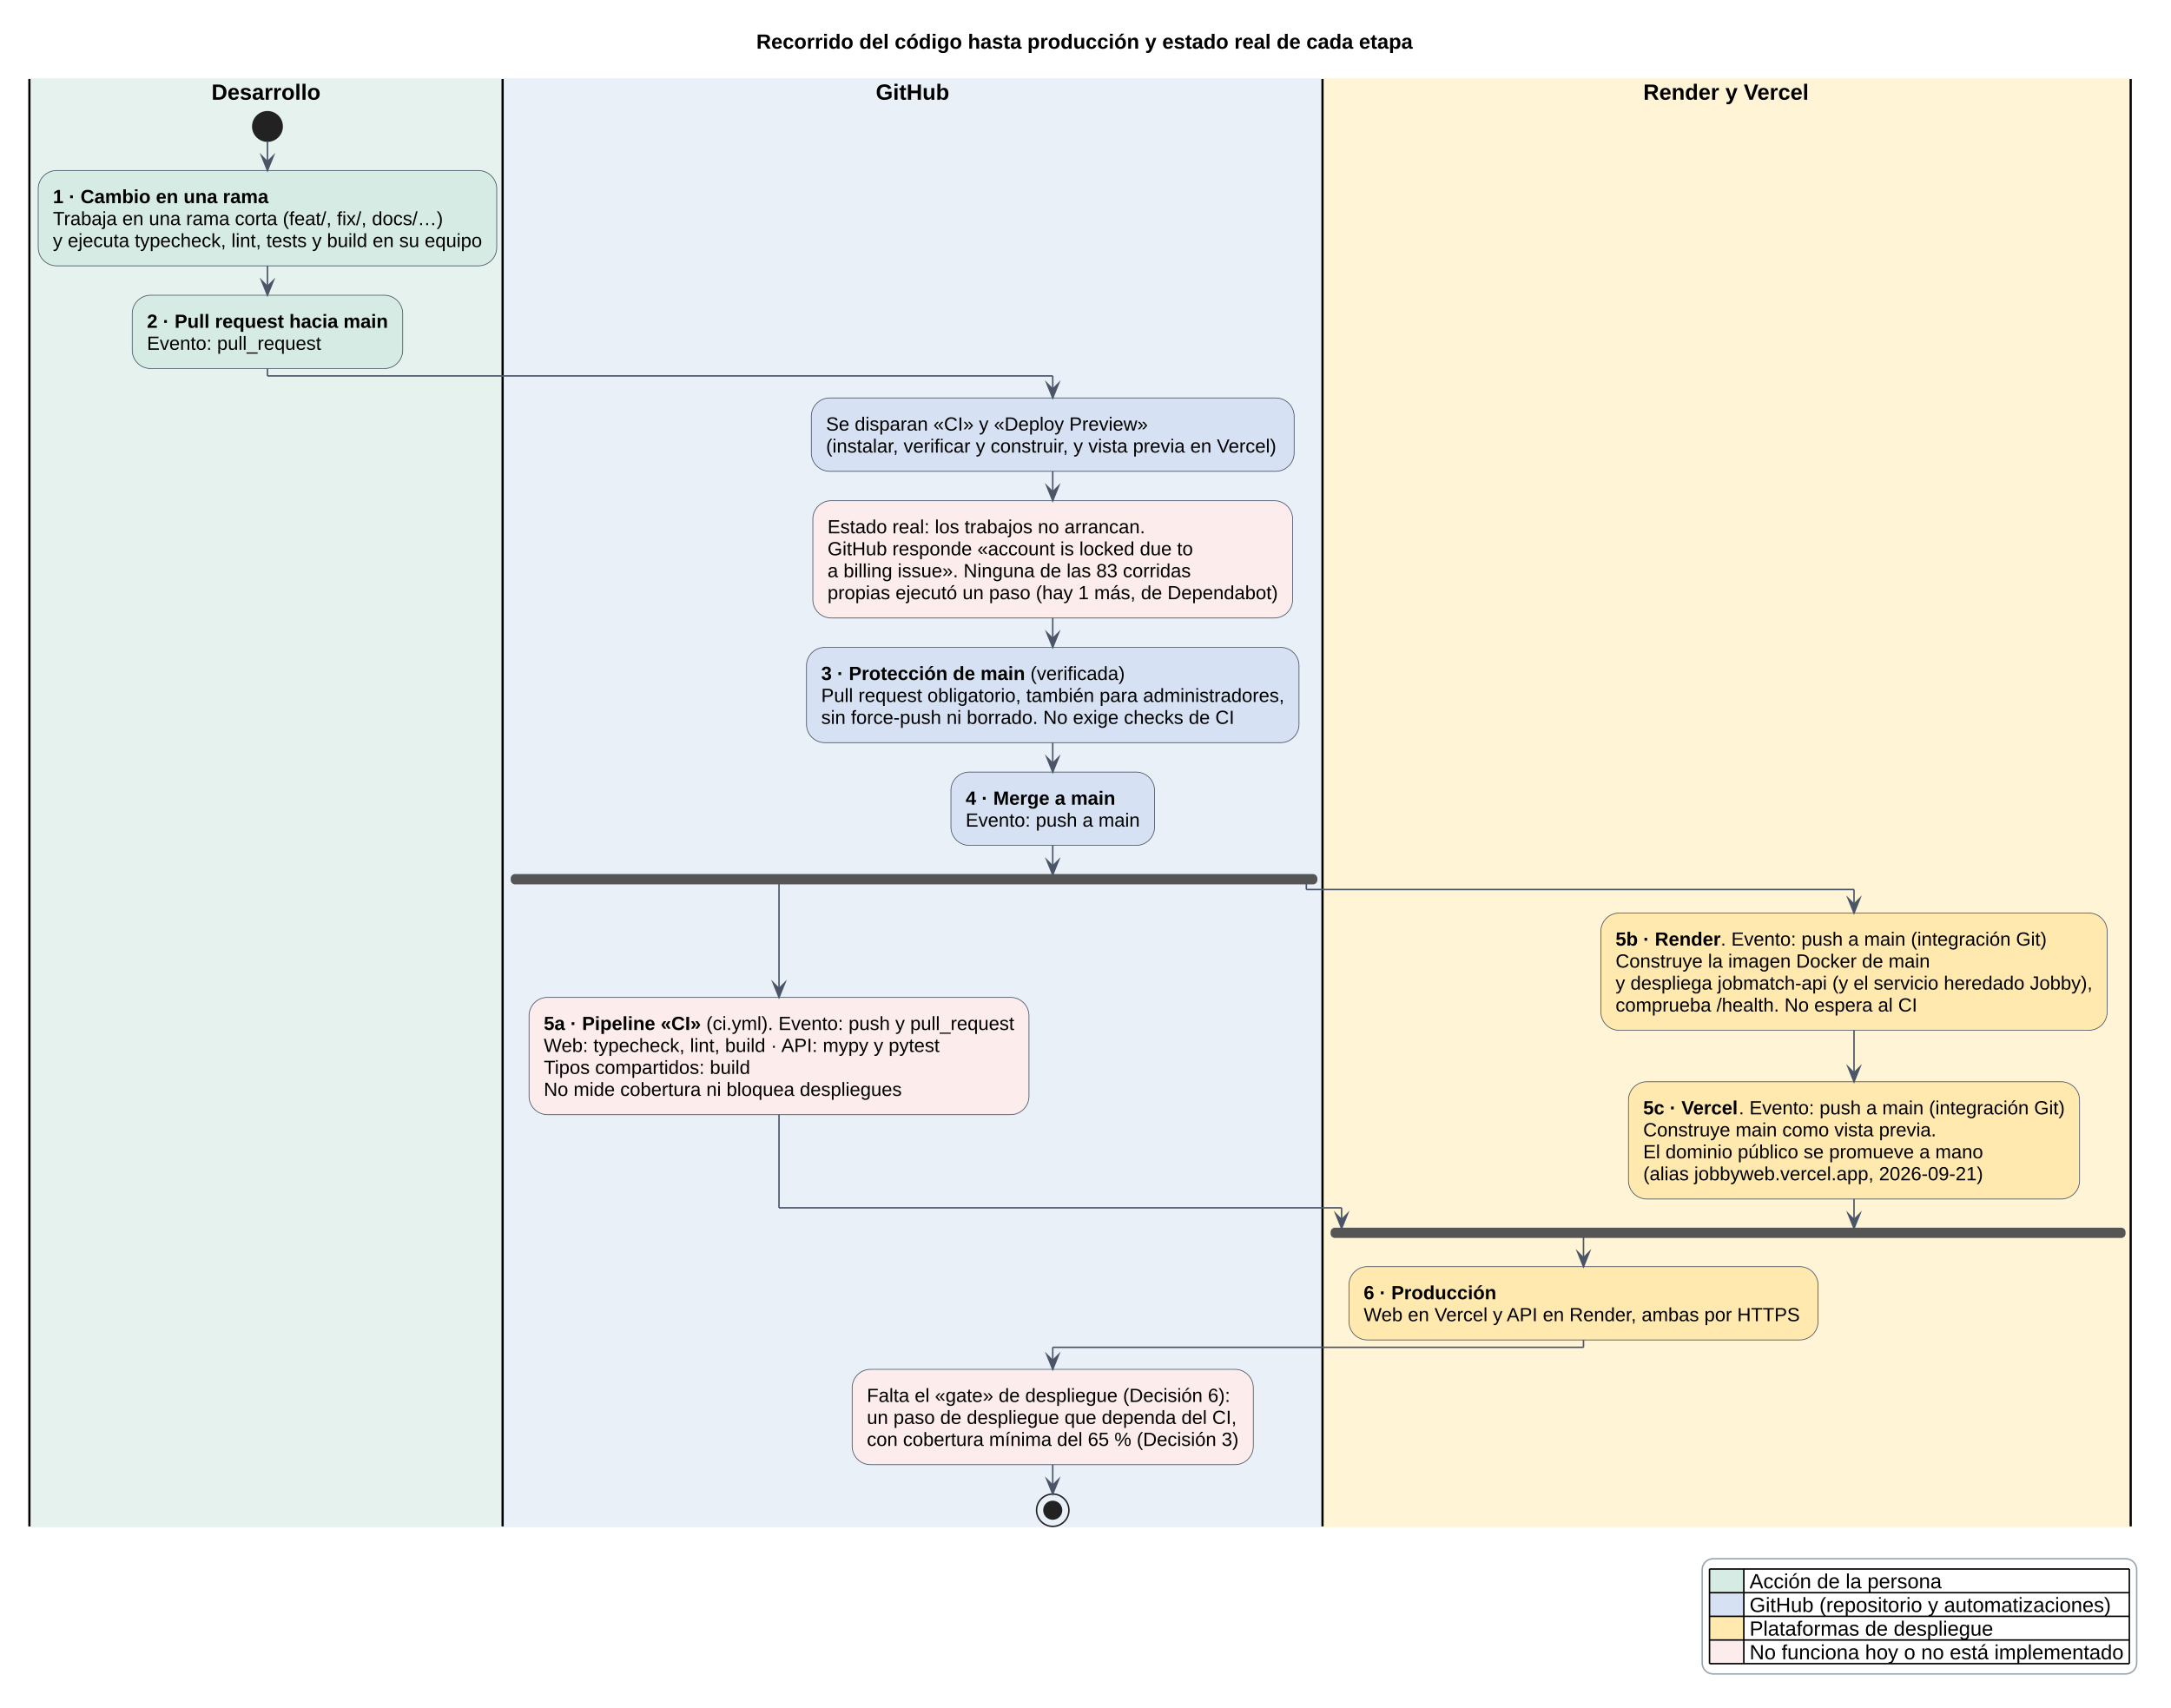
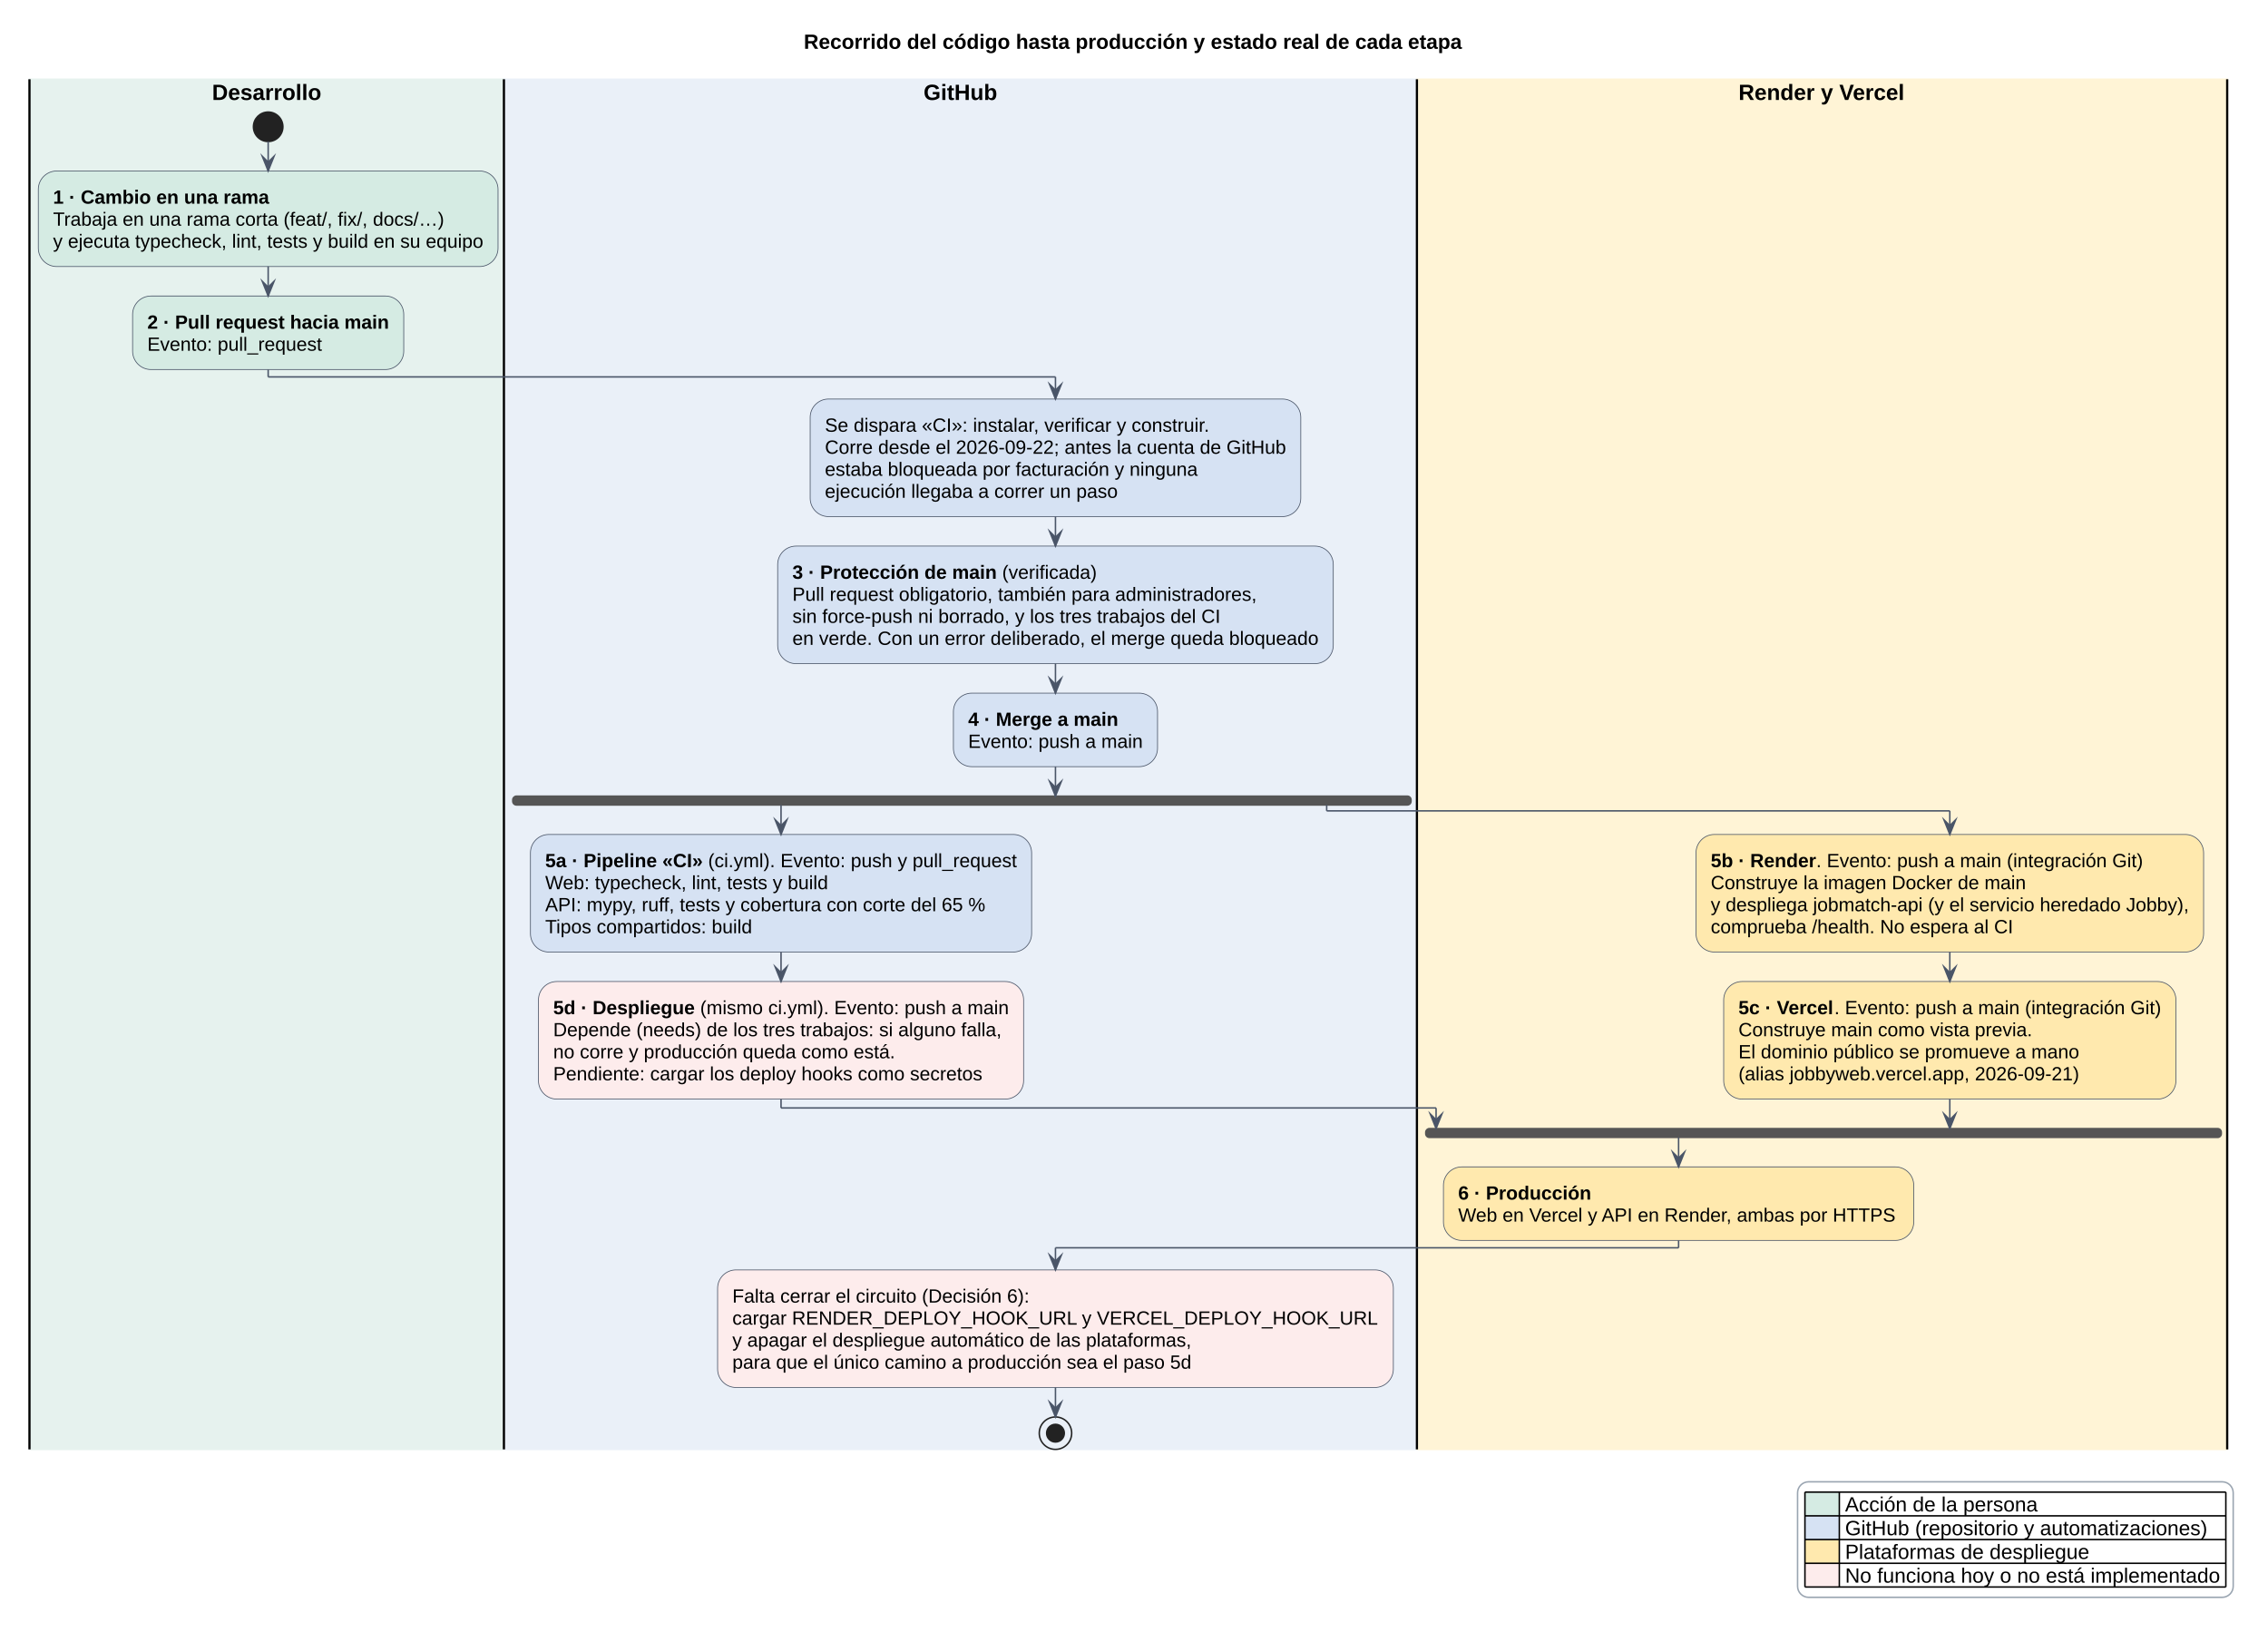
- <svg xmlns="http://www.w3.org/2000/svg" version="1.1" data-diagram-type="ACTIVITY" style="width:1477px;height:1162px;background:#FFFFFF;" width="1477px" height="1162px" viewBox="0 0 1477 1162" zoomAndPan="magnify" preserveAspectRatio="none" contentStyleType="text/css">
+ <svg xmlns="http://www.w3.org/2000/svg" version="1.1" data-diagram-type="ACTIVITY" style="width:1539px;height:1107px;background:#FFFFFF;" width="1539px" height="1107px" viewBox="0 0 1539 1107" zoomAndPan="magnify" preserveAspectRatio="none" contentStyleType="text/css">
  <defs />
  <g font-family="sans-serif" lengthAdjust="spacing">
    <g class="title" data-source-line="15">
-       <text x="514.544" y="33.132" fill="#000" font-size="14" textLength="446.564" font-weight="700" font-family="Arial">Recorrido del código hasta producción y estado real de cada etapa</text>
+       <text x="545.415" y="33.132" fill="#000" font-size="14" textLength="446.564" font-weight="700" font-family="Arial">Recorrido del código hasta producción y estado real de cada etapa</text>
    </g>
-     <rect x="20" y="53.777" width="1430.653" height="17.249" fill="none" style="stroke:none;" />
-     <rect x="20" y="53.777" width="321.948" height="984.762" fill="#E6F2EE" style="stroke:#E6F2EE;stroke-width:1;" />
+     <rect x="20" y="53.777" width="1492.394" height="17.249" fill="none" style="stroke:none;" />
+     <rect x="20" y="53.777" width="321.948" height="929.762" fill="#E6F2EE" style="stroke:#E6F2EE;stroke-width:1;" />
    <ellipse cx="181.974" cy="86.026" rx="10" ry="10" fill="#222" style="stroke:#222;stroke-width:1;" />
    <rect x="26" y="116.026" width="311.948" height="64.846" fill="#D5EBE3" style="stroke:#4A5568;stroke-width:0.5;" rx="12.5" ry="12.5" />
    <text x="36" y="138.22" fill="#000" font-size="13" textLength="146.65" font-weight="700" font-family="Arial">1 · Cambio en una rama</text>
    <text x="36" y="153.168" fill="#000" font-size="13" textLength="265.891" font-family="Arial">Trabaja en una rama corta (feat/, fix/, docs/…)</text>
    <text x="36" y="168.117" fill="#000" font-size="13" textLength="291.948" font-family="Arial">y ejecuta typecheck, lint, tests y build en su equipo</text>
    <rect x="89.975" y="200.872" width="183.998" height="49.897" fill="#D5EBE3" style="stroke:#4A5568;stroke-width:0.5;" rx="12.5" ry="12.5" />
    <text x="99.975" y="223.066" fill="#000" font-size="13" textLength="163.998" font-weight="700" font-family="Arial">2 · Pull request hacia main</text>
    <text x="99.975" y="238.015" fill="#000" font-size="13" textLength="118.523" font-family="Arial">Evento: pull_request</text>
-     <line x1="20" y1="53.777" x2="20" y2="1038.539" style="stroke:#000;stroke-width:1.5;" />
-     <rect x="341.948" y="53.777" width="557.794" height="984.762" fill="#EAF0F8" style="stroke:#EAF0F8;stroke-width:1;" />
-     <rect x="551.97" y="270.77" width="328.483" height="49.897" fill="#D6E2F3" style="stroke:#4A5568;stroke-width:0.5;" rx="12.5" ry="12.5" />
-     <text x="561.97" y="292.963" fill="#000" font-size="13" textLength="218.95" font-family="Arial">Se disparan «CI» y «Deploy Preview»</text>
-     <text x="561.97" y="307.912" fill="#000" font-size="13" textLength="308.483" font-family="Arial">(instalar, verificar y construir, y vista previa en Vercel)</text>
-     <rect x="553.002" y="340.667" width="326.42" height="79.795" fill="#FDECEC" style="stroke:#4A5568;stroke-width:0.5;" rx="12.5" ry="12.5" />
-     <text x="563.002" y="362.861" fill="#000" font-size="13" textLength="216.068" font-family="Arial">Estado real: los trabajos no arrancan.</text>
-     <text x="563.002" y="377.81" fill="#000" font-size="13" textLength="248.6" font-family="Arial">GitHub responde «account is locked due to</text>
-     <text x="563.002" y="392.758" fill="#000" font-size="13" textLength="247.146" font-family="Arial">a billing issue». Ninguna de las 83 corridas</text>
-     <text x="563.002" y="407.707" fill="#000" font-size="13" textLength="306.42" font-family="Arial">propias ejecutó un paso (hay 1 más, de Dependabot)</text>
-     <rect x="548.682" y="440.462" width="335.06" height="64.846" fill="#D6E2F3" style="stroke:#4A5568;stroke-width:0.5;" rx="12.5" ry="12.5" />
-     <text x="558.682" y="462.656" fill="#000" font-size="13" textLength="138.703" font-weight="700" font-family="Arial">3 · Protección de main</text>
-     <text x="700.997" y="462.656" fill="#000" font-size="13" textLength="64.295" font-family="Arial">(verificada)</text>
-     <text x="558.682" y="477.604" fill="#000" font-size="13" textLength="315.06" font-family="Arial">Pull request obligatorio, también para administradores,</text>
-     <text x="558.682" y="492.553" fill="#000" font-size="13" textLength="281.087" font-family="Arial">sin force-push ni borrado. No exige checks de CI</text>
-     <rect x="646.953" y="525.308" width="138.517" height="49.897" fill="#D6E2F3" style="stroke:#4A5568;stroke-width:0.5;" rx="12.5" ry="12.5" />
-     <text x="656.953" y="547.502" fill="#000" font-size="13" textLength="101.867" font-weight="700" font-family="Arial">4 · Merge a main</text>
-     <text x="656.953" y="562.451" fill="#000" font-size="13" textLength="118.517" font-family="Arial">Evento: push a main</text>
-     <rect x="347.948" y="595.206" width="547.794" height="6" fill="#555" style="stroke:#555;stroke-width:1;" rx="2.5" ry="2.5" />
-     <rect x="359.948" y="678.603" width="340.081" height="79.795" fill="#FDECEC" style="stroke:#4A5568;stroke-width:0.5;" rx="12.5" ry="12.5" />
-     <text x="369.948" y="700.797" fill="#000" font-size="13" textLength="106.933" font-weight="700" font-family="Arial">5a · Pipeline «CI»</text>
-     <text x="480.492" y="700.797" fill="#000" font-size="13" textLength="209.536" font-family="Arial">(ci.yml). Evento: push y pull_request</text>
-     <text x="369.948" y="715.746" fill="#000" font-size="13" textLength="270.213" font-family="Arial">Web: typecheck, lint, build · API: mypy y pytest</text>
-     <text x="369.948" y="730.694" fill="#000" font-size="13" textLength="140.899" font-family="Arial">Tipos compartidos: build</text>
-     <text x="369.948" y="745.643" fill="#000" font-size="13" textLength="243.547" font-family="Arial">No mide cobertura ni bloquea despliegues</text>
-     <rect x="579.767" y="931.693" width="272.891" height="64.846" fill="#FDECEC" style="stroke:#4A5568;stroke-width:0.5;" rx="12.5" ry="12.5" />
-     <text x="589.767" y="953.887" fill="#000" font-size="13" textLength="247.152" font-family="Arial">Falta el «gate» de despliegue (Decisión 6):</text>
-     <text x="589.767" y="968.835" fill="#000" font-size="13" textLength="251.539" font-family="Arial">un paso de despliegue que dependa del CI,</text>
-     <text x="589.767" y="983.784" fill="#000" font-size="13" textLength="252.891" font-family="Arial">con cobertura mínima del 65 % (Decisión 3)</text>
-     <ellipse cx="716.212" cy="1027.539" rx="11" ry="11" fill="none" style="stroke:#222;stroke-width:1;" />
-     <ellipse cx="716.212" cy="1027.539" rx="6" ry="6" fill="#222" style="stroke:#222;stroke-width:1;" />
-     <line x1="341.948" y1="53.777" x2="341.948" y2="1038.539" style="stroke:#000;stroke-width:1.5;" />
-     <rect x="899.742" y="53.777" width="549.828" height="984.762" fill="#FFF4D6" style="stroke:#FFF4D6;stroke-width:1;" />
-     <rect x="1089.122" y="621.206" width="344.448" height="79.795" fill="#FFE9AE" style="stroke:#4A5568;stroke-width:0.5;" rx="12.5" ry="12.5" />
-     <text x="1099.122" y="643.399" fill="#000" font-size="13" textLength="71.513" font-weight="700" font-family="Arial">5b · Render</text>
-     <text x="1170.634" y="643.399" fill="#000" font-size="13" textLength="221.832" font-family="Arial">. Evento: push a main (integración Git)</text>
-     <text x="1099.122" y="658.348" fill="#000" font-size="13" textLength="213.878" font-family="Arial">Construye la imagen Docker de main</text>
-     <text x="1099.122" y="673.297" fill="#000" font-size="13" textLength="324.448" font-family="Arial">y despliega jobmatch-api (y el servicio heredado Jobby),</text>
-     <text x="1099.122" y="688.246" fill="#000" font-size="13" textLength="205.226" font-family="Arial">comprueba /health. No espera al CI</text>
-     <rect x="1107.907" y="736" width="306.876" height="79.795" fill="#FFE9AE" style="stroke:#4A5568;stroke-width:0.5;" rx="12.5" ry="12.5" />
-     <text x="1117.907" y="758.194" fill="#000" font-size="13" textLength="65.044" font-weight="700" font-family="Arial">5c · Vercel</text>
-     <text x="1182.952" y="758.194" fill="#000" font-size="13" textLength="221.832" font-family="Arial">. Evento: push a main (integración Git)</text>
-     <text x="1117.907" y="773.143" fill="#000" font-size="13" textLength="199.412" font-family="Arial">Construye main como vista previa.</text>
-     <text x="1117.907" y="788.092" fill="#000" font-size="13" textLength="231.239" font-family="Arial">El dominio público se promueve a mano</text>
-     <text x="1117.907" y="803.041" fill="#000" font-size="13" textLength="231.245" font-family="Arial">(alias jobbyweb.vercel.app, 2026-09-21)</text>
-     <rect x="905.742" y="835.795" width="539.828" height="6" fill="#555" style="stroke:#555;stroke-width:1;" rx="2.5" ry="2.5" />
-     <rect x="917.742" y="861.795" width="319.127" height="49.897" fill="#FFE9AE" style="stroke:#4A5568;stroke-width:0.5;" rx="12.5" ry="12.5" />
-     <text x="927.742" y="883.989" fill="#000" font-size="13" textLength="90.289" font-weight="700" font-family="Arial">6 · Producción</text>
-     <text x="927.742" y="898.938" fill="#000" font-size="13" textLength="299.127" font-family="Arial">Web en Vercel y API en Render, ambas por HTTPS</text>
-     <line x1="899.742" y1="53.777" x2="899.742" y2="1038.539" style="stroke:#000;stroke-width:1.5;" />
-     <line x1="1449.569" y1="53.777" x2="1449.569" y2="1038.539" style="stroke:#000;stroke-width:1.5;" />
+     <line x1="20" y1="53.777" x2="20" y2="983.539" style="stroke:#000;stroke-width:1.5;" />
+     <rect x="341.948" y="53.777" width="619.534" height="929.762" fill="#EAF0F8" style="stroke:#EAF0F8;stroke-width:1;" />
+     <rect x="549.752" y="270.77" width="332.92" height="79.795" fill="#D6E2F3" style="stroke:#4A5568;stroke-width:0.5;" rx="12.5" ry="12.5" />
+     <text x="559.752" y="292.963" fill="#000" font-size="13" textLength="262.266" font-family="Arial">Se dispara «CI»: instalar, verificar y construir.</text>
+     <text x="559.752" y="307.912" fill="#000" font-size="13" textLength="312.92" font-family="Arial">Corre desde el 2026-09-22; antes la cuenta de GitHub</text>
+     <text x="559.752" y="322.861" fill="#000" font-size="13" textLength="252.967" font-family="Arial">estaba bloqueada por facturación y ninguna</text>
+     <text x="559.752" y="337.81" fill="#000" font-size="13" textLength="198.739" font-family="Arial">ejecución llegaba a correr un paso</text>
+     <rect x="527.7" y="370.564" width="377.024" height="79.795" fill="#D6E2F3" style="stroke:#4A5568;stroke-width:0.5;" rx="12.5" ry="12.5" />
+     <text x="537.7" y="392.758" fill="#000" font-size="13" textLength="138.703" font-weight="700" font-family="Arial">3 · Protección de main</text>
+     <text x="680.014" y="392.758" fill="#000" font-size="13" textLength="64.295" font-family="Arial">(verificada)</text>
+     <text x="537.7" y="407.707" fill="#000" font-size="13" textLength="315.06" font-family="Arial">Pull request obligatorio, también para administradores,</text>
+     <text x="537.7" y="422.656" fill="#000" font-size="13" textLength="290.469" font-family="Arial">sin force-push ni borrado, y los tres trabajos del CI</text>
+     <text x="537.7" y="437.604" fill="#000" font-size="13" textLength="357.024" font-family="Arial">en verde. Con un error deliberado, el merge queda bloqueado</text>
+     <rect x="646.953" y="470.359" width="138.517" height="49.897" fill="#D6E2F3" style="stroke:#4A5568;stroke-width:0.5;" rx="12.5" ry="12.5" />
+     <text x="656.953" y="492.553" fill="#000" font-size="13" textLength="101.867" font-weight="700" font-family="Arial">4 · Merge a main</text>
+     <text x="656.953" y="507.502" fill="#000" font-size="13" textLength="118.517" font-family="Arial">Evento: push a main</text>
+     <rect x="347.948" y="540.257" width="609.534" height="6" fill="#555" style="stroke:#555;stroke-width:1;" rx="2.5" ry="2.5" />
+     <rect x="359.948" y="566.257" width="340.081" height="79.795" fill="#D6E2F3" style="stroke:#4A5568;stroke-width:0.5;" rx="12.5" ry="12.5" />
+     <text x="369.948" y="588.451" fill="#000" font-size="13" textLength="106.933" font-weight="700" font-family="Arial">5a · Pipeline «CI»</text>
+     <text x="480.492" y="588.451" fill="#000" font-size="13" textLength="209.536" font-family="Arial">(ci.yml). Evento: push y pull_request</text>
+     <text x="369.948" y="603.399" fill="#000" font-size="13" textLength="192.194" font-family="Arial">Web: typecheck, lint, tests y build</text>
+     <text x="369.948" y="618.348" fill="#000" font-size="13" textLength="299.851" font-family="Arial">API: mypy, ruff, tests y cobertura con corte del 65 %</text>
+     <text x="369.948" y="633.297" fill="#000" font-size="13" textLength="140.899" font-family="Arial">Tipos compartidos: build</text>
+     <rect x="365.391" y="666.052" width="329.194" height="79.795" fill="#FDECEC" style="stroke:#4A5568;stroke-width:0.5;" rx="12.5" ry="12.5" />
+     <text x="375.391" y="688.246" fill="#000" font-size="13" textLength="96.078" font-weight="700" font-family="Arial">5d · Despliegue</text>
+     <text x="475.081" y="688.246" fill="#000" font-size="13" textLength="209.504" font-family="Arial">(mismo ci.yml). Evento: push a main</text>
+     <text x="375.391" y="703.194" fill="#000" font-size="13" textLength="304.237" font-family="Arial">Depende (needs) de los tres trabajos: si alguno falla,</text>
+     <text x="375.391" y="718.143" fill="#000" font-size="13" textLength="231.969" font-family="Arial">no corre y producción queda como está.</text>
+     <text x="375.391" y="733.092" fill="#000" font-size="13" textLength="291.218" font-family="Arial">Pendiente: cargar los deploy hooks como secretos</text>
+     <rect x="486.942" y="861.744" width="458.541" height="79.795" fill="#FDECEC" style="stroke:#4A5568;stroke-width:0.5;" rx="12.5" ry="12.5" />
+     <text x="496.942" y="883.938" fill="#000" font-size="13" textLength="201.557" font-family="Arial">Falta cerrar el circuito (Decisión 6):</text>
+     <text x="496.942" y="898.887" fill="#000" font-size="13" textLength="438.541" font-family="Arial">cargar RENDER_DEPLOY_HOOK_URL y VERCEL_DEPLOY_HOOK_URL</text>
+     <text x="496.942" y="913.835" fill="#000" font-size="13" textLength="311.467" font-family="Arial">y apagar el despliegue automático de las plataformas,</text>
+     <text x="496.942" y="928.784" fill="#000" font-size="13" textLength="311.486" font-family="Arial">para que el único camino a producción sea el paso 5d</text>
+     <ellipse cx="716.212" cy="972.539" rx="11" ry="11" fill="none" style="stroke:#222;stroke-width:1;" />
+     <ellipse cx="716.212" cy="972.539" rx="6" ry="6" fill="#222" style="stroke:#222;stroke-width:1;" />
+     <line x1="341.948" y1="53.777" x2="341.948" y2="983.539" style="stroke:#000;stroke-width:1.5;" />
+     <rect x="961.482" y="53.777" width="549.828" height="929.762" fill="#FFF4D6" style="stroke:#FFF4D6;stroke-width:1;" />
+     <rect x="1150.862" y="566.257" width="344.448" height="79.795" fill="#FFE9AE" style="stroke:#4A5568;stroke-width:0.5;" rx="12.5" ry="12.5" />
+     <text x="1160.862" y="588.451" fill="#000" font-size="13" textLength="71.513" font-weight="700" font-family="Arial">5b · Render</text>
+     <text x="1232.375" y="588.451" fill="#000" font-size="13" textLength="221.832" font-family="Arial">. Evento: push a main (integración Git)</text>
+     <text x="1160.862" y="603.399" fill="#000" font-size="13" textLength="213.878" font-family="Arial">Construye la imagen Docker de main</text>
+     <text x="1160.862" y="618.348" fill="#000" font-size="13" textLength="324.448" font-family="Arial">y despliega jobmatch-api (y el servicio heredado Jobby),</text>
+     <text x="1160.862" y="633.297" fill="#000" font-size="13" textLength="205.226" font-family="Arial">comprueba /health. No espera al CI</text>
+     <rect x="1169.648" y="666.052" width="306.876" height="79.795" fill="#FFE9AE" style="stroke:#4A5568;stroke-width:0.5;" rx="12.5" ry="12.5" />
+     <text x="1179.648" y="688.246" fill="#000" font-size="13" textLength="65.044" font-weight="700" font-family="Arial">5c · Vercel</text>
+     <text x="1244.692" y="688.246" fill="#000" font-size="13" textLength="221.832" font-family="Arial">. Evento: push a main (integración Git)</text>
+     <text x="1179.648" y="703.194" fill="#000" font-size="13" textLength="199.412" font-family="Arial">Construye main como vista previa.</text>
+     <text x="1179.648" y="718.143" fill="#000" font-size="13" textLength="231.239" font-family="Arial">El dominio público se promueve a mano</text>
+     <text x="1179.648" y="733.092" fill="#000" font-size="13" textLength="231.245" font-family="Arial">(alias jobbyweb.vercel.app, 2026-09-21)</text>
+     <rect x="967.482" y="765.847" width="539.828" height="6" fill="#555" style="stroke:#555;stroke-width:1;" rx="2.5" ry="2.5" />
+     <rect x="979.482" y="791.847" width="319.127" height="49.897" fill="#FFE9AE" style="stroke:#4A5568;stroke-width:0.5;" rx="12.5" ry="12.5" />
+     <text x="989.482" y="814.041" fill="#000" font-size="13" textLength="90.289" font-weight="700" font-family="Arial">6 · Producción</text>
+     <text x="989.482" y="828.989" fill="#000" font-size="13" textLength="299.127" font-family="Arial">Web en Vercel y API en Render, ambas por HTTPS</text>
+     <line x1="961.482" y1="53.777" x2="961.482" y2="983.539" style="stroke:#000;stroke-width:1.5;" />
+     <line x1="1511.31" y1="53.777" x2="1511.31" y2="983.539" style="stroke:#000;stroke-width:1.5;" />
    <line x1="181.974" y1="96.026" x2="181.974" y2="116.026" style="stroke:#4A5568;stroke-width:1;" />
    <polygon points="177.974,106.026,181.974,116.026,185.974,106.026,181.974,110.026" fill="#4A5568" style="stroke:#4A5568;stroke-width:1;stroke-linejoin:miter;stroke-miterlimit:10;" />
    <line x1="181.974" y1="180.872" x2="181.974" y2="200.872" style="stroke:#4A5568;stroke-width:1;" />
    <polygon points="177.974,190.872,181.974,200.872,185.974,190.872,181.974,194.872" fill="#4A5568" style="stroke:#4A5568;stroke-width:1;stroke-linejoin:miter;stroke-miterlimit:10;" />
-     <line x1="716.212" y1="320.667" x2="716.212" y2="340.667" style="stroke:#4A5568;stroke-width:1;" />
-     <polygon points="712.212,330.667,716.212,340.667,720.212,330.667,716.212,334.667" fill="#4A5568" style="stroke:#4A5568;stroke-width:1;stroke-linejoin:miter;stroke-miterlimit:10;" />
-     <line x1="716.212" y1="420.462" x2="716.212" y2="440.462" style="stroke:#4A5568;stroke-width:1;" />
-     <polygon points="712.212,430.462,716.212,440.462,720.212,430.462,716.212,434.462" fill="#4A5568" style="stroke:#4A5568;stroke-width:1;stroke-linejoin:miter;stroke-miterlimit:10;" />
-     <line x1="716.212" y1="505.308" x2="716.212" y2="525.308" style="stroke:#4A5568;stroke-width:1;" />
-     <polygon points="712.212,515.308,716.212,525.308,720.212,515.308,716.212,519.308" fill="#4A5568" style="stroke:#4A5568;stroke-width:1;stroke-linejoin:miter;stroke-miterlimit:10;" />
-     <line x1="529.988" y1="601.206" x2="529.988" y2="678.603" style="stroke:#4A5568;stroke-width:1;" />
-     <polygon points="525.988,668.603,529.988,678.603,533.988,668.603,529.988,672.603" fill="#4A5568" style="stroke:#4A5568;stroke-width:1;stroke-linejoin:miter;stroke-miterlimit:10;" />
-     <line x1="716.212" y1="575.206" x2="716.212" y2="595.206" style="stroke:#4A5568;stroke-width:1;" />
-     <polygon points="712.212,585.206,716.212,595.206,720.212,585.206,716.212,589.206" fill="#4A5568" style="stroke:#4A5568;stroke-width:1;stroke-linejoin:miter;stroke-miterlimit:10;" />
-     <line x1="716.212" y1="996.539" x2="716.212" y2="1016.539" style="stroke:#4A5568;stroke-width:1;" />
-     <polygon points="712.212,1006.539,716.212,1016.539,720.212,1006.539,716.212,1010.539" fill="#4A5568" style="stroke:#4A5568;stroke-width:1;stroke-linejoin:miter;stroke-miterlimit:10;" />
-     <line x1="1261.345" y1="701" x2="1261.345" y2="736" style="stroke:#4A5568;stroke-width:1;" />
-     <polygon points="1257.345,726,1261.345,736,1265.345,726,1261.345,730" fill="#4A5568" style="stroke:#4A5568;stroke-width:1;stroke-linejoin:miter;stroke-miterlimit:10;" />
-     <line x1="1261.345" y1="815.795" x2="1261.345" y2="835.795" style="stroke:#4A5568;stroke-width:1;" />
-     <polygon points="1257.345,825.795,1261.345,835.795,1265.345,825.795,1261.345,829.795" fill="#4A5568" style="stroke:#4A5568;stroke-width:1;stroke-linejoin:miter;stroke-miterlimit:10;" />
-     <line x1="1077.305" y1="841.795" x2="1077.305" y2="861.795" style="stroke:#4A5568;stroke-width:1;" />
-     <polygon points="1073.305,851.795,1077.305,861.795,1081.305,851.795,1077.305,855.795" fill="#4A5568" style="stroke:#4A5568;stroke-width:1;stroke-linejoin:miter;stroke-miterlimit:10;" />
+     <line x1="716.212" y1="350.564" x2="716.212" y2="370.564" style="stroke:#4A5568;stroke-width:1;" />
+     <polygon points="712.212,360.564,716.212,370.564,720.212,360.564,716.212,364.564" fill="#4A5568" style="stroke:#4A5568;stroke-width:1;stroke-linejoin:miter;stroke-miterlimit:10;" />
+     <line x1="716.212" y1="450.359" x2="716.212" y2="470.359" style="stroke:#4A5568;stroke-width:1;" />
+     <polygon points="712.212,460.359,716.212,470.359,720.212,460.359,716.212,464.359" fill="#4A5568" style="stroke:#4A5568;stroke-width:1;stroke-linejoin:miter;stroke-miterlimit:10;" />
+     <line x1="529.988" y1="646.052" x2="529.988" y2="666.052" style="stroke:#4A5568;stroke-width:1;" />
+     <polygon points="525.988,656.052,529.988,666.052,533.988,656.052,529.988,660.052" fill="#4A5568" style="stroke:#4A5568;stroke-width:1;stroke-linejoin:miter;stroke-miterlimit:10;" />
+     <line x1="529.988" y1="546.257" x2="529.988" y2="566.257" style="stroke:#4A5568;stroke-width:1;" />
+     <polygon points="525.988,556.257,529.988,566.257,533.988,556.257,529.988,560.257" fill="#4A5568" style="stroke:#4A5568;stroke-width:1;stroke-linejoin:miter;stroke-miterlimit:10;" />
+     <line x1="716.212" y1="520.257" x2="716.212" y2="540.257" style="stroke:#4A5568;stroke-width:1;" />
+     <polygon points="712.212,530.257,716.212,540.257,720.212,530.257,716.212,534.257" fill="#4A5568" style="stroke:#4A5568;stroke-width:1;stroke-linejoin:miter;stroke-miterlimit:10;" />
+     <line x1="716.212" y1="941.539" x2="716.212" y2="961.539" style="stroke:#4A5568;stroke-width:1;" />
+     <polygon points="712.212,951.539,716.212,961.539,720.212,951.539,716.212,955.539" fill="#4A5568" style="stroke:#4A5568;stroke-width:1;stroke-linejoin:miter;stroke-miterlimit:10;" />
+     <line x1="1323.086" y1="646.052" x2="1323.086" y2="666.052" style="stroke:#4A5568;stroke-width:1;" />
+     <polygon points="1319.086,656.052,1323.086,666.052,1327.086,656.052,1323.086,660.052" fill="#4A5568" style="stroke:#4A5568;stroke-width:1;stroke-linejoin:miter;stroke-miterlimit:10;" />
+     <line x1="1323.086" y1="745.847" x2="1323.086" y2="765.847" style="stroke:#4A5568;stroke-width:1;" />
+     <polygon points="1319.086,755.847,1323.086,765.847,1327.086,755.847,1323.086,759.847" fill="#4A5568" style="stroke:#4A5568;stroke-width:1;stroke-linejoin:miter;stroke-miterlimit:10;" />
+     <line x1="1139.046" y1="771.847" x2="1139.046" y2="791.847" style="stroke:#4A5568;stroke-width:1;" />
+     <polygon points="1135.046,781.847,1139.046,791.847,1143.046,781.847,1139.046,785.847" fill="#4A5568" style="stroke:#4A5568;stroke-width:1;stroke-linejoin:miter;stroke-miterlimit:10;" />
    <line x1="181.974" y1="250.77" x2="181.974" y2="255.77" style="stroke:#4A5568;stroke-width:1;" />
    <line x1="181.974" y1="255.77" x2="716.212" y2="255.77" style="stroke:#4A5568;stroke-width:1;" />
    <line x1="716.212" y1="255.77" x2="716.212" y2="270.77" style="stroke:#4A5568;stroke-width:1;" />
    <polygon points="712.212,260.77,716.212,270.77,720.212,260.77,716.212,264.77" fill="#4A5568" style="stroke:#4A5568;stroke-width:1;stroke-linejoin:miter;stroke-miterlimit:10;" />
-     <line x1="888.742" y1="601.206" x2="888.742" y2="605.206" style="stroke:#4A5568;stroke-width:1;" />
-     <line x1="888.742" y1="605.206" x2="1261.345" y2="605.206" style="stroke:#4A5568;stroke-width:1;" />
-     <line x1="1261.345" y1="605.206" x2="1261.345" y2="621.206" style="stroke:#4A5568;stroke-width:1;" />
-     <polygon points="1257.345,611.206,1261.345,621.206,1265.345,611.206,1261.345,615.206" fill="#4A5568" style="stroke:#4A5568;stroke-width:1;stroke-linejoin:miter;stroke-miterlimit:10;" />
-     <line x1="529.988" y1="758.398" x2="529.988" y2="821.795" style="stroke:#4A5568;stroke-width:1;" />
-     <line x1="529.988" y1="821.795" x2="912.742" y2="821.795" style="stroke:#4A5568;stroke-width:1;" />
-     <line x1="912.742" y1="821.795" x2="912.742" y2="835.795" style="stroke:#4A5568;stroke-width:1;" />
-     <polygon points="908.742,825.795,912.742,835.795,916.742,825.795,912.742,829.795" fill="#4A5568" style="stroke:#4A5568;stroke-width:1;stroke-linejoin:miter;stroke-miterlimit:10;" />
-     <line x1="1077.305" y1="911.693" x2="1077.305" y2="916.693" style="stroke:#4A5568;stroke-width:1;" />
-     <line x1="1077.305" y1="916.693" x2="716.212" y2="916.693" style="stroke:#4A5568;stroke-width:1;" />
-     <line x1="716.212" y1="916.693" x2="716.212" y2="931.693" style="stroke:#4A5568;stroke-width:1;" />
-     <polygon points="712.212,921.693,716.212,931.693,720.212,921.693,716.212,925.693" fill="#4A5568" style="stroke:#4A5568;stroke-width:1;stroke-linejoin:miter;stroke-miterlimit:10;" />
+     <line x1="900.252" y1="546.257" x2="900.252" y2="550.257" style="stroke:#4A5568;stroke-width:1;" />
+     <line x1="900.252" y1="550.257" x2="1323.086" y2="550.257" style="stroke:#4A5568;stroke-width:1;" />
+     <line x1="1323.086" y1="550.257" x2="1323.086" y2="566.257" style="stroke:#4A5568;stroke-width:1;" />
+     <polygon points="1319.086,556.257,1323.086,566.257,1327.086,556.257,1323.086,560.257" fill="#4A5568" style="stroke:#4A5568;stroke-width:1;stroke-linejoin:miter;stroke-miterlimit:10;" />
+     <line x1="529.988" y1="745.847" x2="529.988" y2="751.847" style="stroke:#4A5568;stroke-width:1;" />
+     <line x1="529.988" y1="751.847" x2="974.482" y2="751.847" style="stroke:#4A5568;stroke-width:1;" />
+     <line x1="974.482" y1="751.847" x2="974.482" y2="765.847" style="stroke:#4A5568;stroke-width:1;" />
+     <polygon points="970.482,755.847,974.482,765.847,978.482,755.847,974.482,759.847" fill="#4A5568" style="stroke:#4A5568;stroke-width:1;stroke-linejoin:miter;stroke-miterlimit:10;" />
+     <line x1="1139.046" y1="841.744" x2="1139.046" y2="846.744" style="stroke:#4A5568;stroke-width:1;" />
+     <line x1="1139.046" y1="846.744" x2="716.212" y2="846.744" style="stroke:#4A5568;stroke-width:1;" />
+     <line x1="716.212" y1="846.744" x2="716.212" y2="861.744" style="stroke:#4A5568;stroke-width:1;" />
+     <polygon points="712.212,851.744,716.212,861.744,720.212,851.744,716.212,855.744" fill="#4A5568" style="stroke:#4A5568;stroke-width:1;stroke-linejoin:miter;stroke-miterlimit:10;" />
    <text x="143.877" y="67.847" fill="#000" font-size="15" textLength="74.194" font-weight="700" font-family="Arial">Desarrollo</text>
-     <text x="595.851" y="67.847" fill="#000" font-size="15" textLength="49.988" font-weight="700" font-family="Arial">GitHub</text>
-     <text x="1117.959" y="67.847" fill="#000" font-size="15" textLength="113.394" font-weight="700" font-family="Arial">Render y Vercel</text>
-     <g class="legend" data-source-line="64">
-       <rect x="1158.041" y="1060.539" width="295.612" height="78.395" fill="none" style="stroke:#9AA5B1;stroke-width:1;" rx="7.5" ry="7.5" />
-       <rect x="1163.041" y="1067.539" width="23.338" height="16.099" fill="#D5EBE3" style="stroke:none;" />
-       <text x="1163.041" y="1080.671" fill="#000" font-size="14" textLength="23.338" font-family="Arial">      </text>
-       <text x="1190.268" y="1080.671" fill="#000" font-size="14" textLength="130.751" font-family="Arial">Acción de la persona</text>
-       <rect x="1163.041" y="1083.638" width="23.338" height="16.099" fill="#D6E2F3" style="stroke:none;" />
-       <text x="1163.041" y="1096.77" fill="#000" font-size="14" textLength="23.338" font-family="Arial">      </text>
-       <text x="1190.268" y="1096.77" fill="#000" font-size="14" textLength="245.882" font-family="Arial">GitHub (repositorio y automatizaciones)</text>
-       <rect x="1163.041" y="1099.736" width="23.338" height="16.099" fill="#FFE9AE" style="stroke:none;" />
-       <text x="1163.041" y="1112.868" fill="#000" font-size="14" textLength="23.338" font-family="Arial">      </text>
-       <text x="1190.268" y="1112.868" fill="#000" font-size="14" textLength="165.771" font-family="Arial">Plataformas de despliegue</text>
-       <rect x="1163.041" y="1115.835" width="23.338" height="16.099" fill="#FDECEC" style="stroke:none;" />
-       <text x="1163.041" y="1128.967" fill="#000" font-size="14" textLength="23.338" font-family="Arial">      </text>
-       <text x="1190.268" y="1128.967" fill="#000" font-size="14" textLength="254.495" font-family="Arial">No funciona hoy o no está implementado</text>
-       <line x1="1163.041" y1="1067.539" x2="1448.653" y2="1067.539" style="stroke:#000;stroke-width:1;" />
-       <line x1="1163.041" y1="1083.638" x2="1448.653" y2="1083.638" style="stroke:#000;stroke-width:1;" />
-       <line x1="1163.041" y1="1099.736" x2="1448.653" y2="1099.736" style="stroke:#000;stroke-width:1;" />
-       <line x1="1163.041" y1="1115.835" x2="1448.653" y2="1115.835" style="stroke:#000;stroke-width:1;" />
-       <line x1="1163.041" y1="1131.934" x2="1448.653" y2="1131.934" style="stroke:#000;stroke-width:1;" />
-       <line x1="1163.041" y1="1067.539" x2="1163.041" y2="1131.934" style="stroke:#000;stroke-width:1;" />
-       <line x1="1186.379" y1="1067.539" x2="1186.379" y2="1131.934" style="stroke:#000;stroke-width:1;" />
-       <line x1="1448.653" y1="1067.539" x2="1448.653" y2="1131.934" style="stroke:#000;stroke-width:1;" />
+     <text x="626.721" y="67.847" fill="#000" font-size="15" textLength="49.988" font-weight="700" font-family="Arial">GitHub</text>
+     <text x="1179.699" y="67.847" fill="#000" font-size="15" textLength="113.394" font-weight="700" font-family="Arial">Render y Vercel</text>
+     <g class="legend" data-source-line="68">
+       <rect x="1219.781" y="1005.539" width="295.612" height="78.395" fill="none" style="stroke:#9AA5B1;stroke-width:1;" rx="7.5" ry="7.5" />
+       <rect x="1224.781" y="1012.539" width="23.338" height="16.099" fill="#D5EBE3" style="stroke:none;" />
+       <text x="1224.781" y="1025.671" fill="#000" font-size="14" textLength="23.338" font-family="Arial">      </text>
+       <text x="1252.009" y="1025.671" fill="#000" font-size="14" textLength="130.751" font-family="Arial">Acción de la persona</text>
+       <rect x="1224.781" y="1028.638" width="23.338" height="16.099" fill="#D6E2F3" style="stroke:none;" />
+       <text x="1224.781" y="1041.77" fill="#000" font-size="14" textLength="23.338" font-family="Arial">      </text>
+       <text x="1252.009" y="1041.77" fill="#000" font-size="14" textLength="245.882" font-family="Arial">GitHub (repositorio y automatizaciones)</text>
+       <rect x="1224.781" y="1044.736" width="23.338" height="16.099" fill="#FFE9AE" style="stroke:none;" />
+       <text x="1224.781" y="1057.868" fill="#000" font-size="14" textLength="23.338" font-family="Arial">      </text>
+       <text x="1252.009" y="1057.868" fill="#000" font-size="14" textLength="165.771" font-family="Arial">Plataformas de despliegue</text>
+       <rect x="1224.781" y="1060.835" width="23.338" height="16.099" fill="#FDECEC" style="stroke:none;" />
+       <text x="1224.781" y="1073.967" fill="#000" font-size="14" textLength="23.338" font-family="Arial">      </text>
+       <text x="1252.009" y="1073.967" fill="#000" font-size="14" textLength="254.495" font-family="Arial">No funciona hoy o no está implementado</text>
+       <line x1="1224.781" y1="1012.539" x2="1510.394" y2="1012.539" style="stroke:#000;stroke-width:1;" />
+       <line x1="1224.781" y1="1028.638" x2="1510.394" y2="1028.638" style="stroke:#000;stroke-width:1;" />
+       <line x1="1224.781" y1="1044.736" x2="1510.394" y2="1044.736" style="stroke:#000;stroke-width:1;" />
+       <line x1="1224.781" y1="1060.835" x2="1510.394" y2="1060.835" style="stroke:#000;stroke-width:1;" />
+       <line x1="1224.781" y1="1076.934" x2="1510.394" y2="1076.934" style="stroke:#000;stroke-width:1;" />
+       <line x1="1224.781" y1="1012.539" x2="1224.781" y2="1076.934" style="stroke:#000;stroke-width:1;" />
+       <line x1="1248.119" y1="1012.539" x2="1248.119" y2="1076.934" style="stroke:#000;stroke-width:1;" />
+       <line x1="1510.394" y1="1012.539" x2="1510.394" y2="1076.934" style="stroke:#000;stroke-width:1;" />
    </g>
  </g>
</svg>
